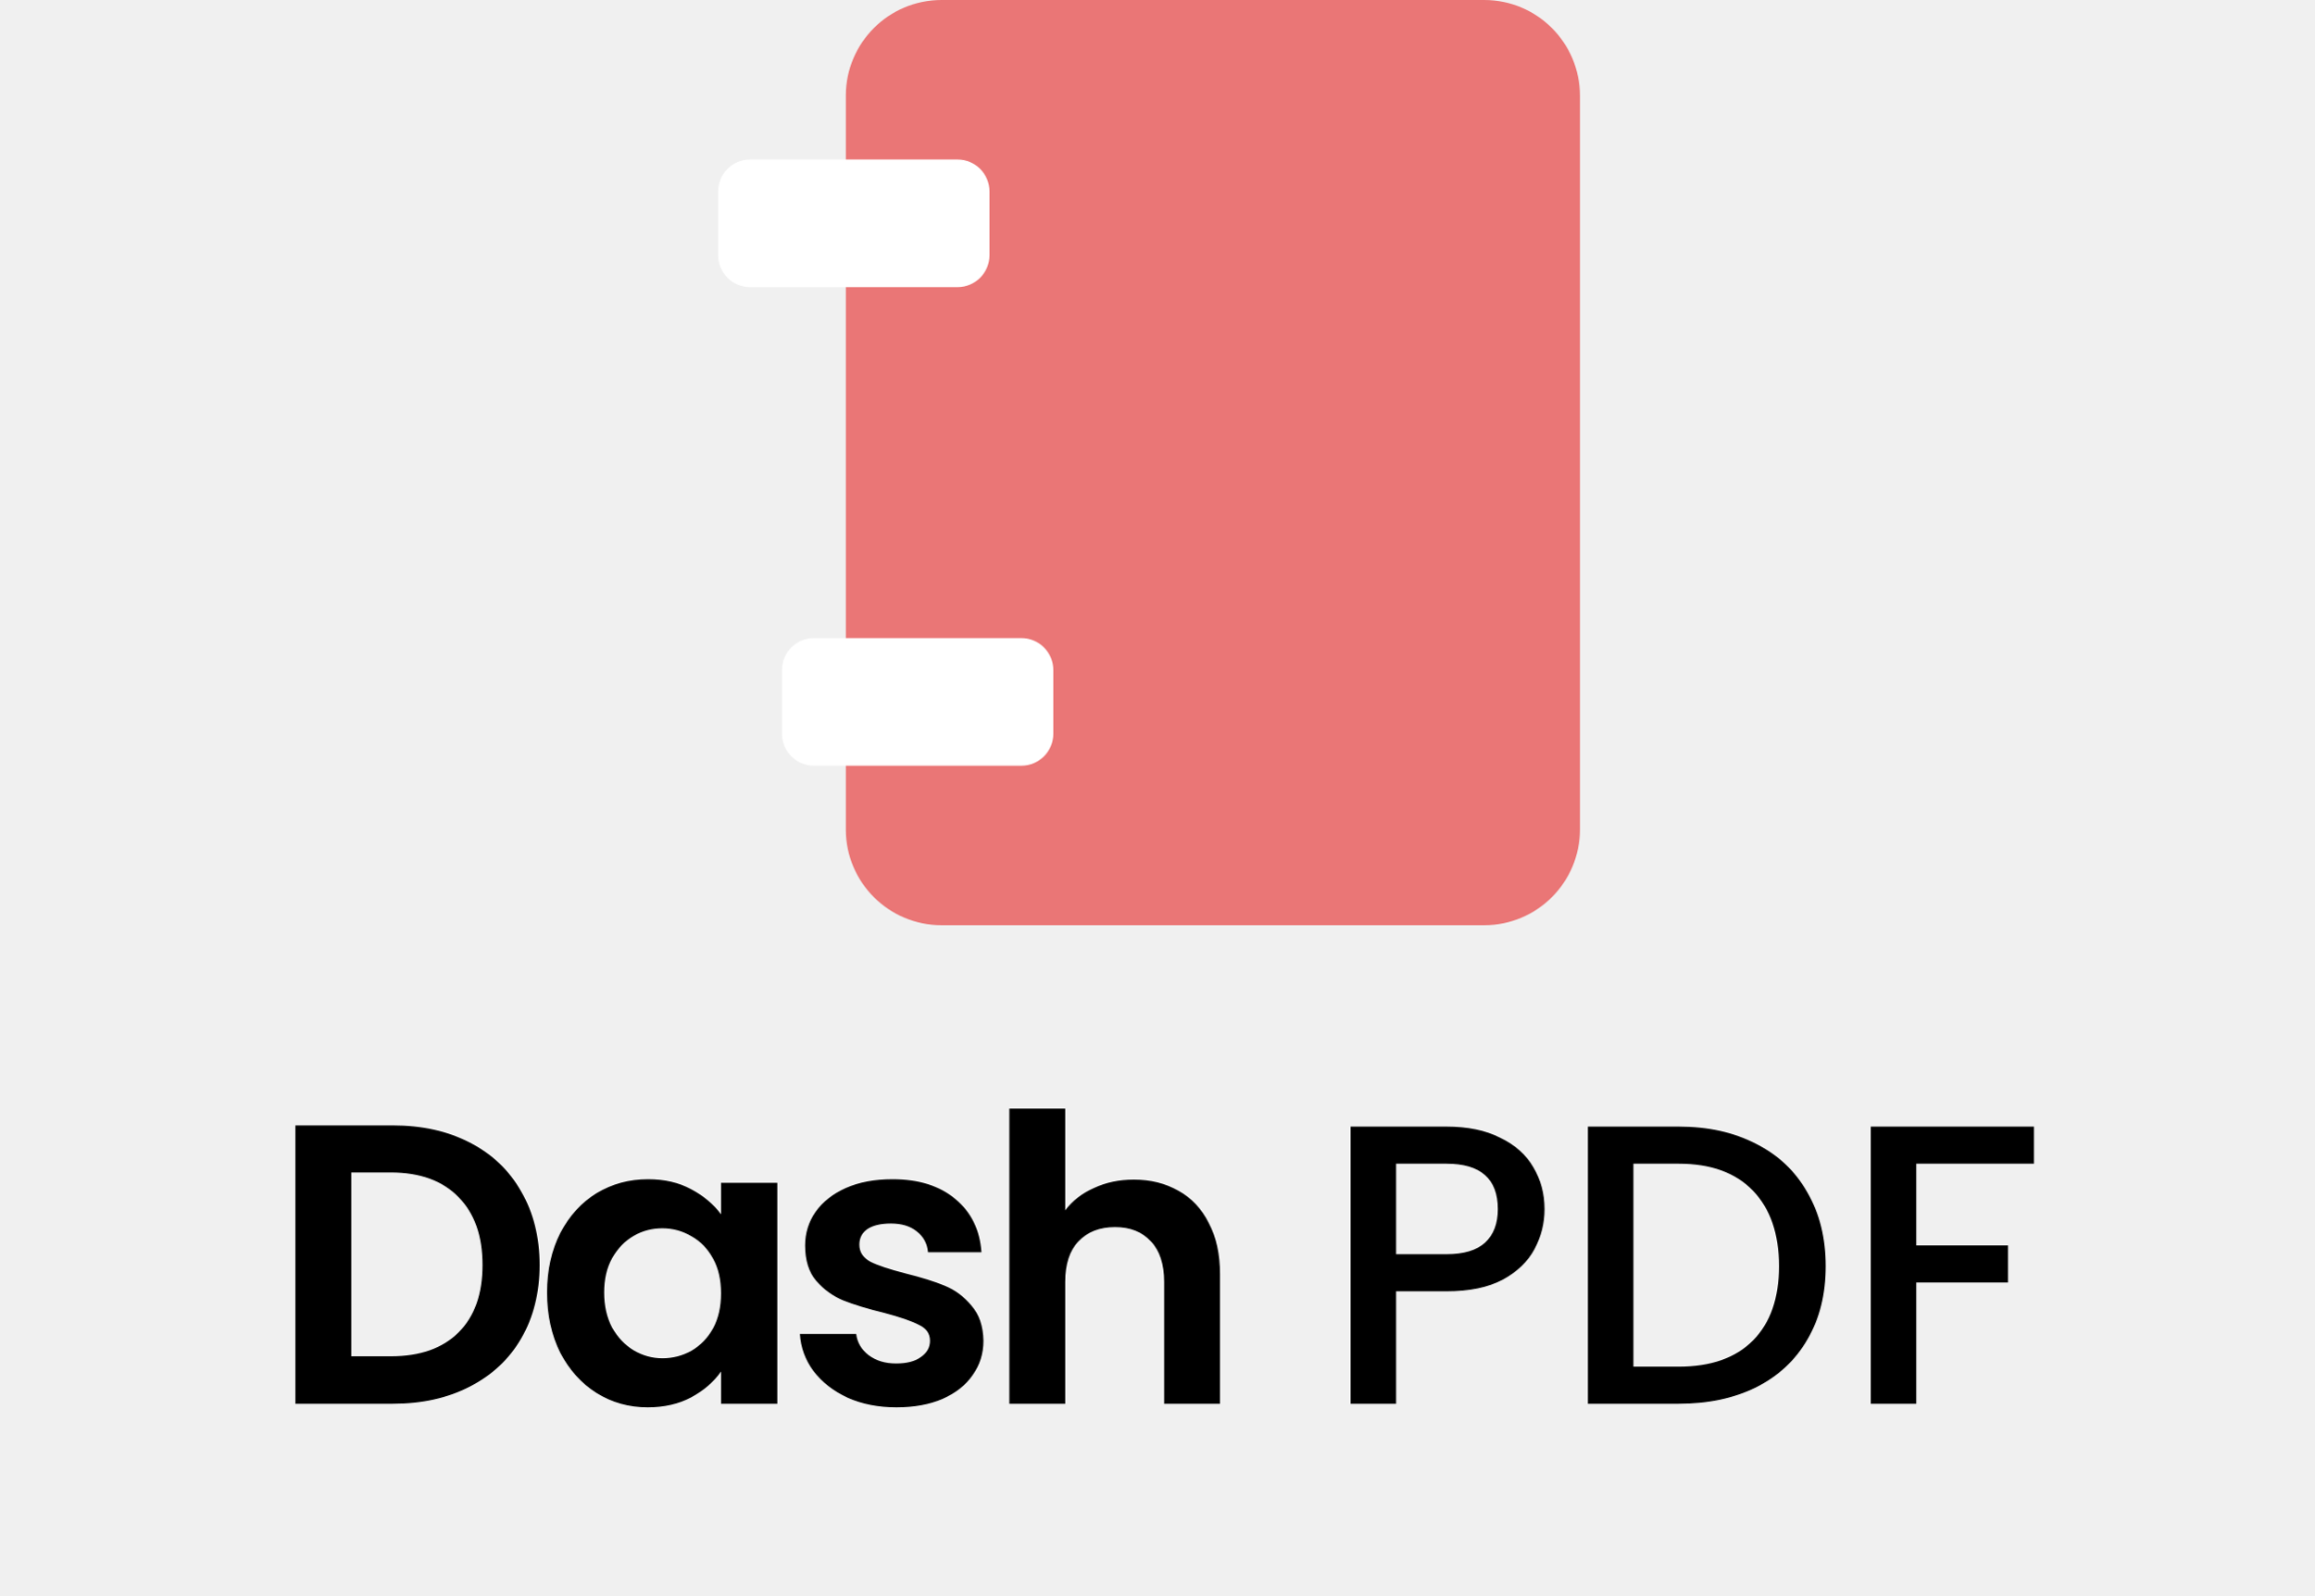
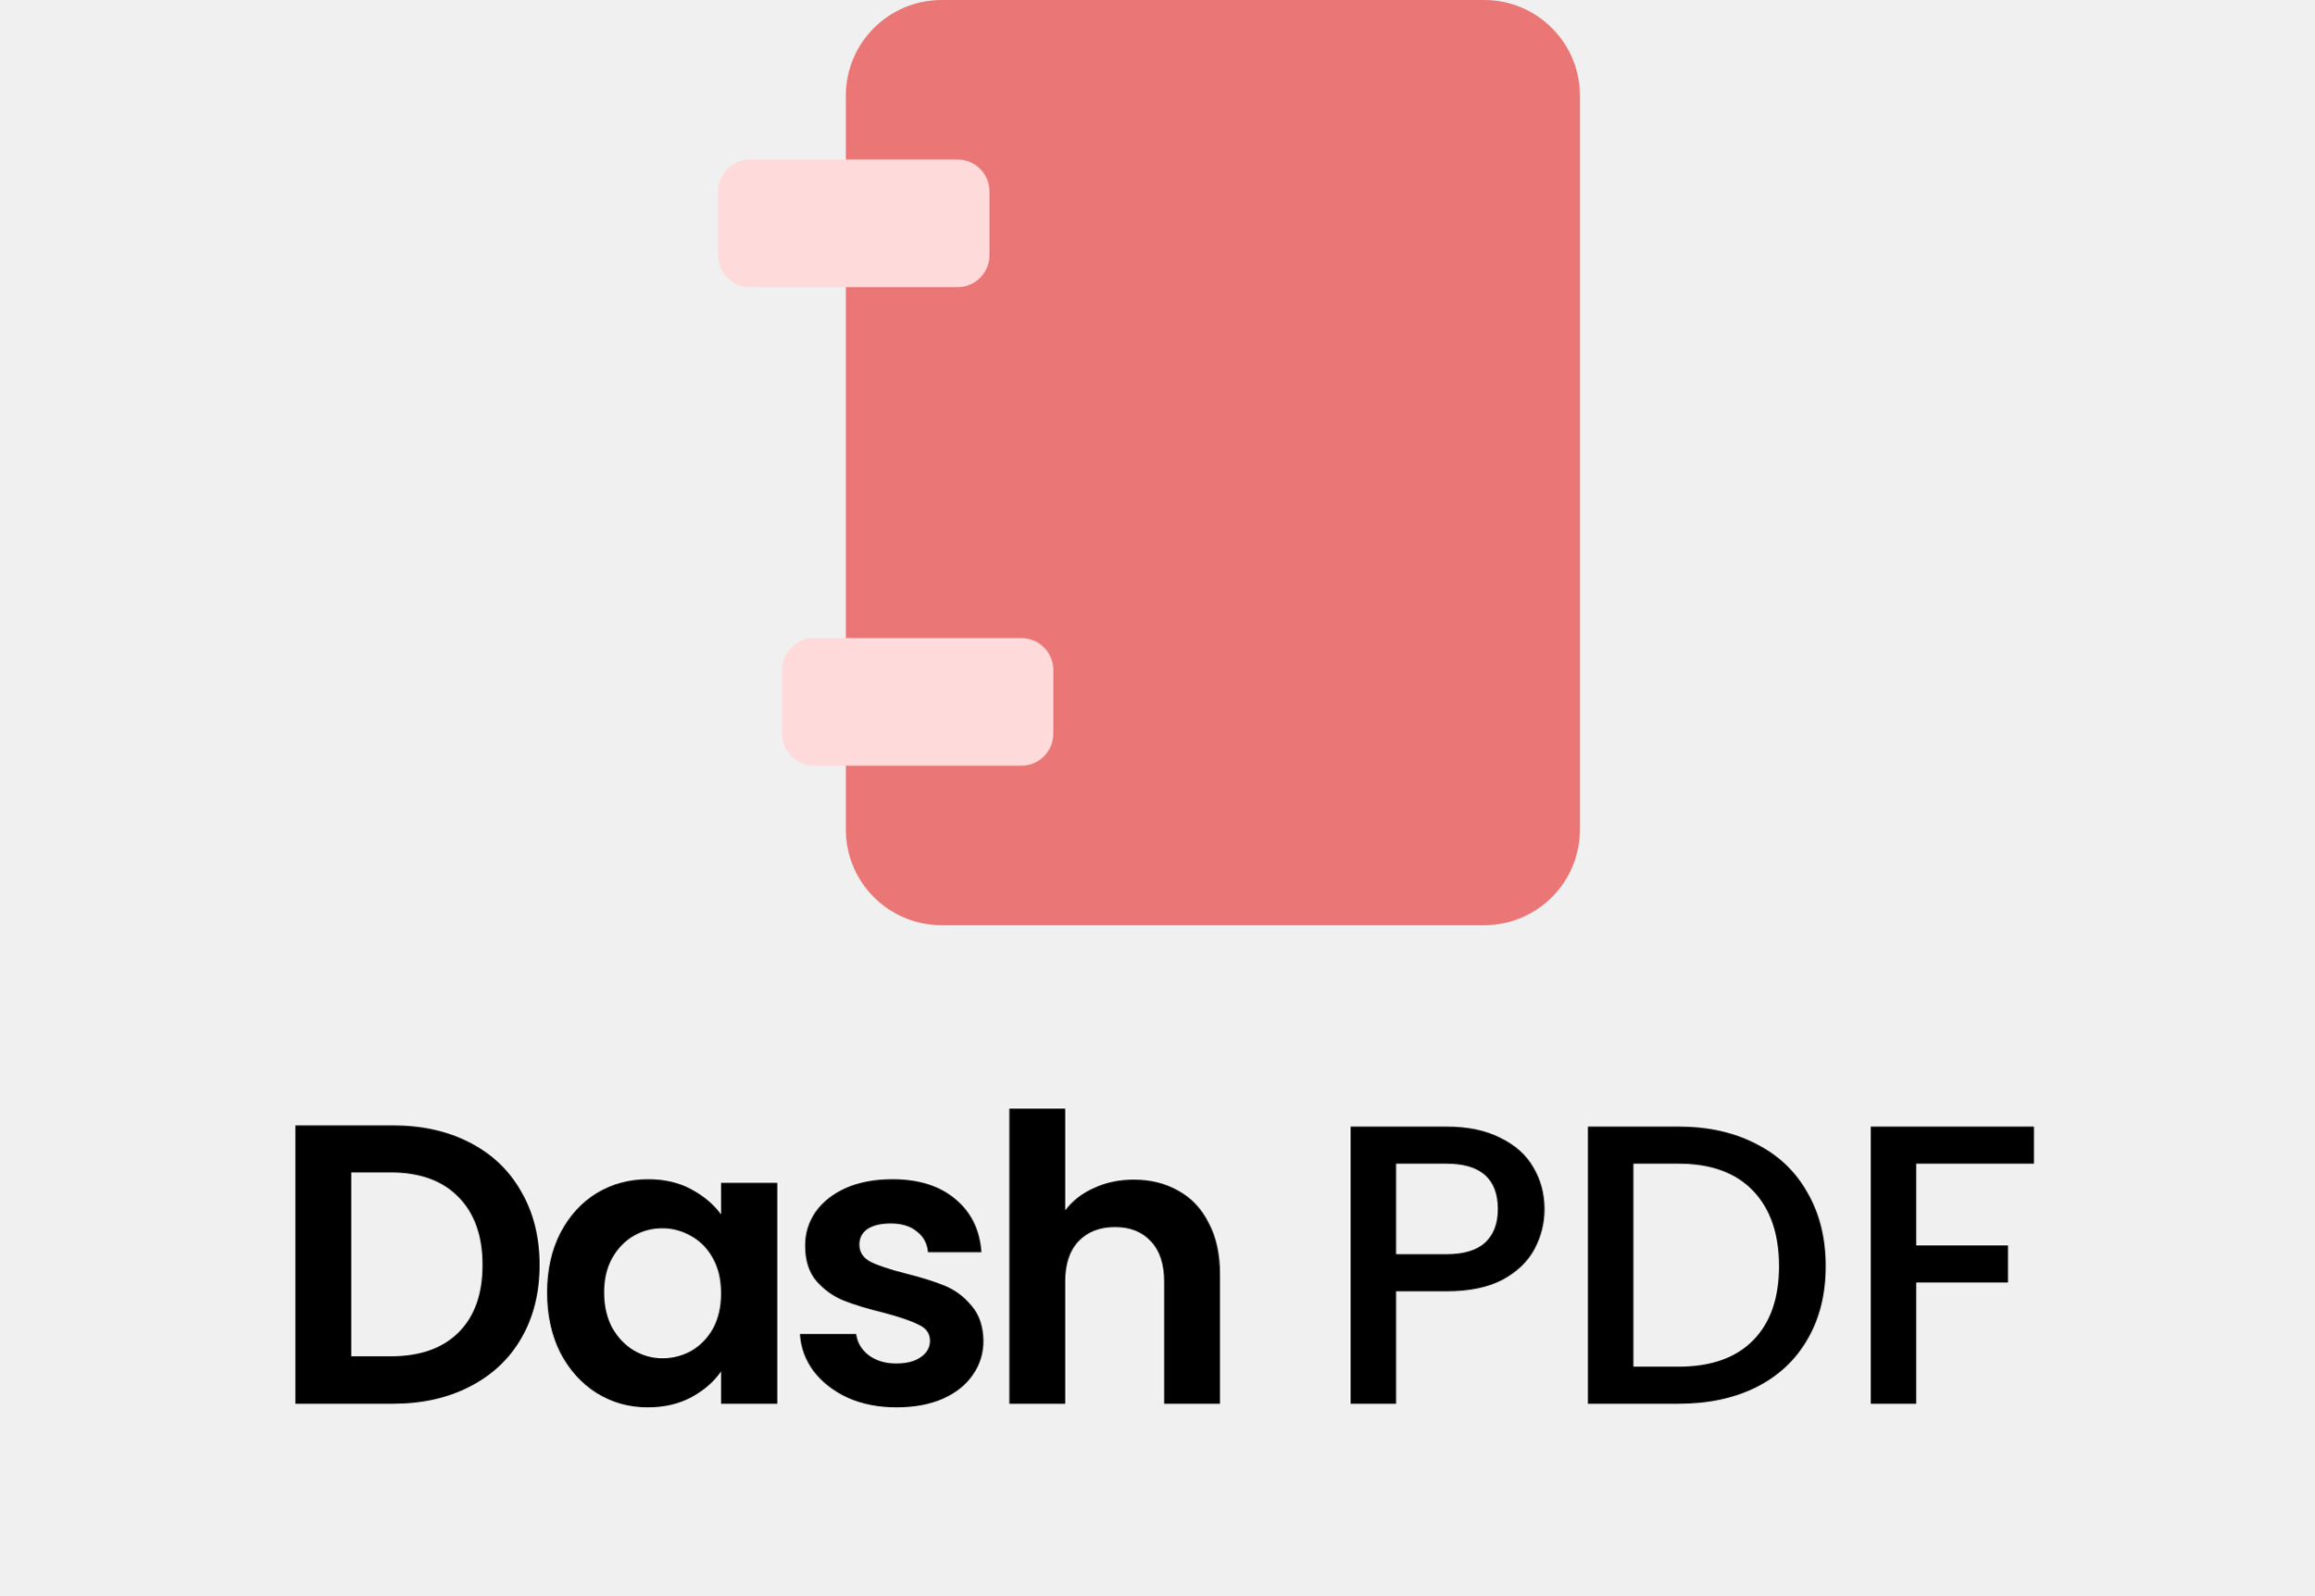
<svg xmlns="http://www.w3.org/2000/svg" width="145" height="100" viewBox="0 0 145 100" fill="none">
  <path d="M24.61 70.55C26.443 70.55 28.051 70.908 29.435 71.625C30.835 72.342 31.91 73.367 32.66 74.7C33.426 76.017 33.81 77.55 33.81 79.3C33.81 81.05 33.426 82.583 32.66 83.9C31.91 85.2 30.835 86.208 29.435 86.925C28.051 87.642 26.443 88 24.61 88H18.51V70.55H24.61ZM24.485 85.025C26.318 85.025 27.735 84.525 28.735 83.525C29.735 82.525 30.235 81.117 30.235 79.3C30.235 77.483 29.735 76.067 28.735 75.05C27.735 74.017 26.318 73.5 24.485 73.5H22.01V85.025H24.485ZM34.28 81.025C34.28 79.625 34.555 78.383 35.105 77.3C35.671 76.217 36.43 75.383 37.38 74.8C38.346 74.217 39.421 73.925 40.605 73.925C41.638 73.925 42.538 74.133 43.305 74.55C44.088 74.967 44.713 75.492 45.18 76.125V74.15H48.705V88H45.18V85.975C44.73 86.625 44.105 87.167 43.305 87.6C42.521 88.017 41.613 88.225 40.58 88.225C39.413 88.225 38.346 87.925 37.38 87.325C36.43 86.725 35.671 85.883 35.105 84.8C34.555 83.7 34.28 82.442 34.28 81.025ZM45.18 81.075C45.18 80.225 45.013 79.5 44.68 78.9C44.346 78.283 43.896 77.817 43.33 77.5C42.763 77.167 42.155 77 41.505 77C40.855 77 40.255 77.158 39.705 77.475C39.155 77.792 38.705 78.258 38.355 78.875C38.021 79.475 37.855 80.192 37.855 81.025C37.855 81.858 38.021 82.592 38.355 83.225C38.705 83.842 39.155 84.317 39.705 84.65C40.271 84.983 40.871 85.15 41.505 85.15C42.155 85.15 42.763 84.992 43.33 84.675C43.896 84.342 44.346 83.875 44.68 83.275C45.013 82.658 45.18 81.925 45.18 81.075ZM56.173 88.225C55.04 88.225 54.023 88.025 53.123 87.625C52.223 87.208 51.506 86.65 50.973 85.95C50.456 85.25 50.173 84.475 50.123 83.625H53.648C53.715 84.158 53.973 84.6 54.423 84.95C54.89 85.3 55.465 85.475 56.148 85.475C56.815 85.475 57.331 85.342 57.698 85.075C58.081 84.808 58.273 84.467 58.273 84.05C58.273 83.6 58.04 83.267 57.573 83.05C57.123 82.817 56.398 82.567 55.398 82.3C54.365 82.05 53.515 81.792 52.848 81.525C52.198 81.258 51.631 80.85 51.148 80.3C50.681 79.75 50.448 79.008 50.448 78.075C50.448 77.308 50.665 76.608 51.098 75.975C51.548 75.342 52.181 74.842 52.998 74.475C53.831 74.108 54.806 73.925 55.923 73.925C57.573 73.925 58.89 74.342 59.873 75.175C60.856 75.992 61.398 77.1 61.498 78.5H58.148C58.098 77.95 57.865 77.517 57.448 77.2C57.048 76.867 56.506 76.7 55.823 76.7C55.19 76.7 54.698 76.817 54.348 77.05C54.015 77.283 53.848 77.608 53.848 78.025C53.848 78.492 54.081 78.85 54.548 79.1C55.015 79.333 55.74 79.575 56.723 79.825C57.723 80.075 58.548 80.333 59.198 80.6C59.848 80.867 60.406 81.283 60.873 81.85C61.356 82.4 61.606 83.133 61.623 84.05C61.623 84.85 61.398 85.567 60.948 86.2C60.515 86.833 59.881 87.333 59.048 87.7C58.231 88.05 57.273 88.225 56.173 88.225ZM71.046 73.95C72.096 73.95 73.029 74.183 73.846 74.65C74.663 75.1 75.296 75.775 75.746 76.675C76.213 77.558 76.446 78.625 76.446 79.875V88H72.946V80.35C72.946 79.25 72.671 78.408 72.121 77.825C71.571 77.225 70.821 76.925 69.871 76.925C68.904 76.925 68.138 77.225 67.571 77.825C67.021 78.408 66.746 79.25 66.746 80.35V88H63.246V69.5H66.746V75.875C67.196 75.275 67.796 74.808 68.546 74.475C69.296 74.125 70.129 73.95 71.046 73.95ZM96.781 75.8C96.781 76.683 96.573 77.517 96.156 78.3C95.74 79.083 95.073 79.725 94.156 80.225C93.24 80.708 92.065 80.95 90.631 80.95H87.481V88H84.631V70.625H90.631C91.965 70.625 93.09 70.858 94.006 71.325C94.94 71.775 95.631 72.392 96.081 73.175C96.548 73.958 96.781 74.833 96.781 75.8ZM90.631 78.625C91.715 78.625 92.523 78.383 93.056 77.9C93.59 77.4 93.856 76.7 93.856 75.8C93.856 73.9 92.781 72.95 90.631 72.95H87.481V78.625H90.631ZM105.175 70.625C107.025 70.625 108.641 70.983 110.025 71.7C111.425 72.4 112.5 73.417 113.25 74.75C114.016 76.067 114.4 77.608 114.4 79.375C114.4 81.142 114.016 82.675 113.25 83.975C112.5 85.275 111.425 86.275 110.025 86.975C108.641 87.658 107.025 88 105.175 88H99.499V70.625H105.175ZM105.175 85.675C107.208 85.675 108.766 85.125 109.85 84.025C110.933 82.925 111.475 81.375 111.475 79.375C111.475 77.358 110.933 75.783 109.85 74.65C108.766 73.517 107.208 72.95 105.175 72.95H102.35V85.675H105.175ZM127.449 70.625V72.95H120.074V78.075H125.824V80.4H120.074V88H117.224V70.625H127.449Z" fill="black" />
  <rect x="53" width="46" height="58" rx="6" fill="#EA7676" />
-   <rect x="45" y="10" width="17" height="8" rx="2" fill="white" />
-   <rect x="49" y="40" width="17" height="8" rx="2" fill="white" />
+   <rect x="45" y="10" width="17" height="8" rx="2" fill="#FFDADA" />
+   <rect x="49" y="40" width="17" height="8" rx="2" fill="#FFDADA" />
</svg>
